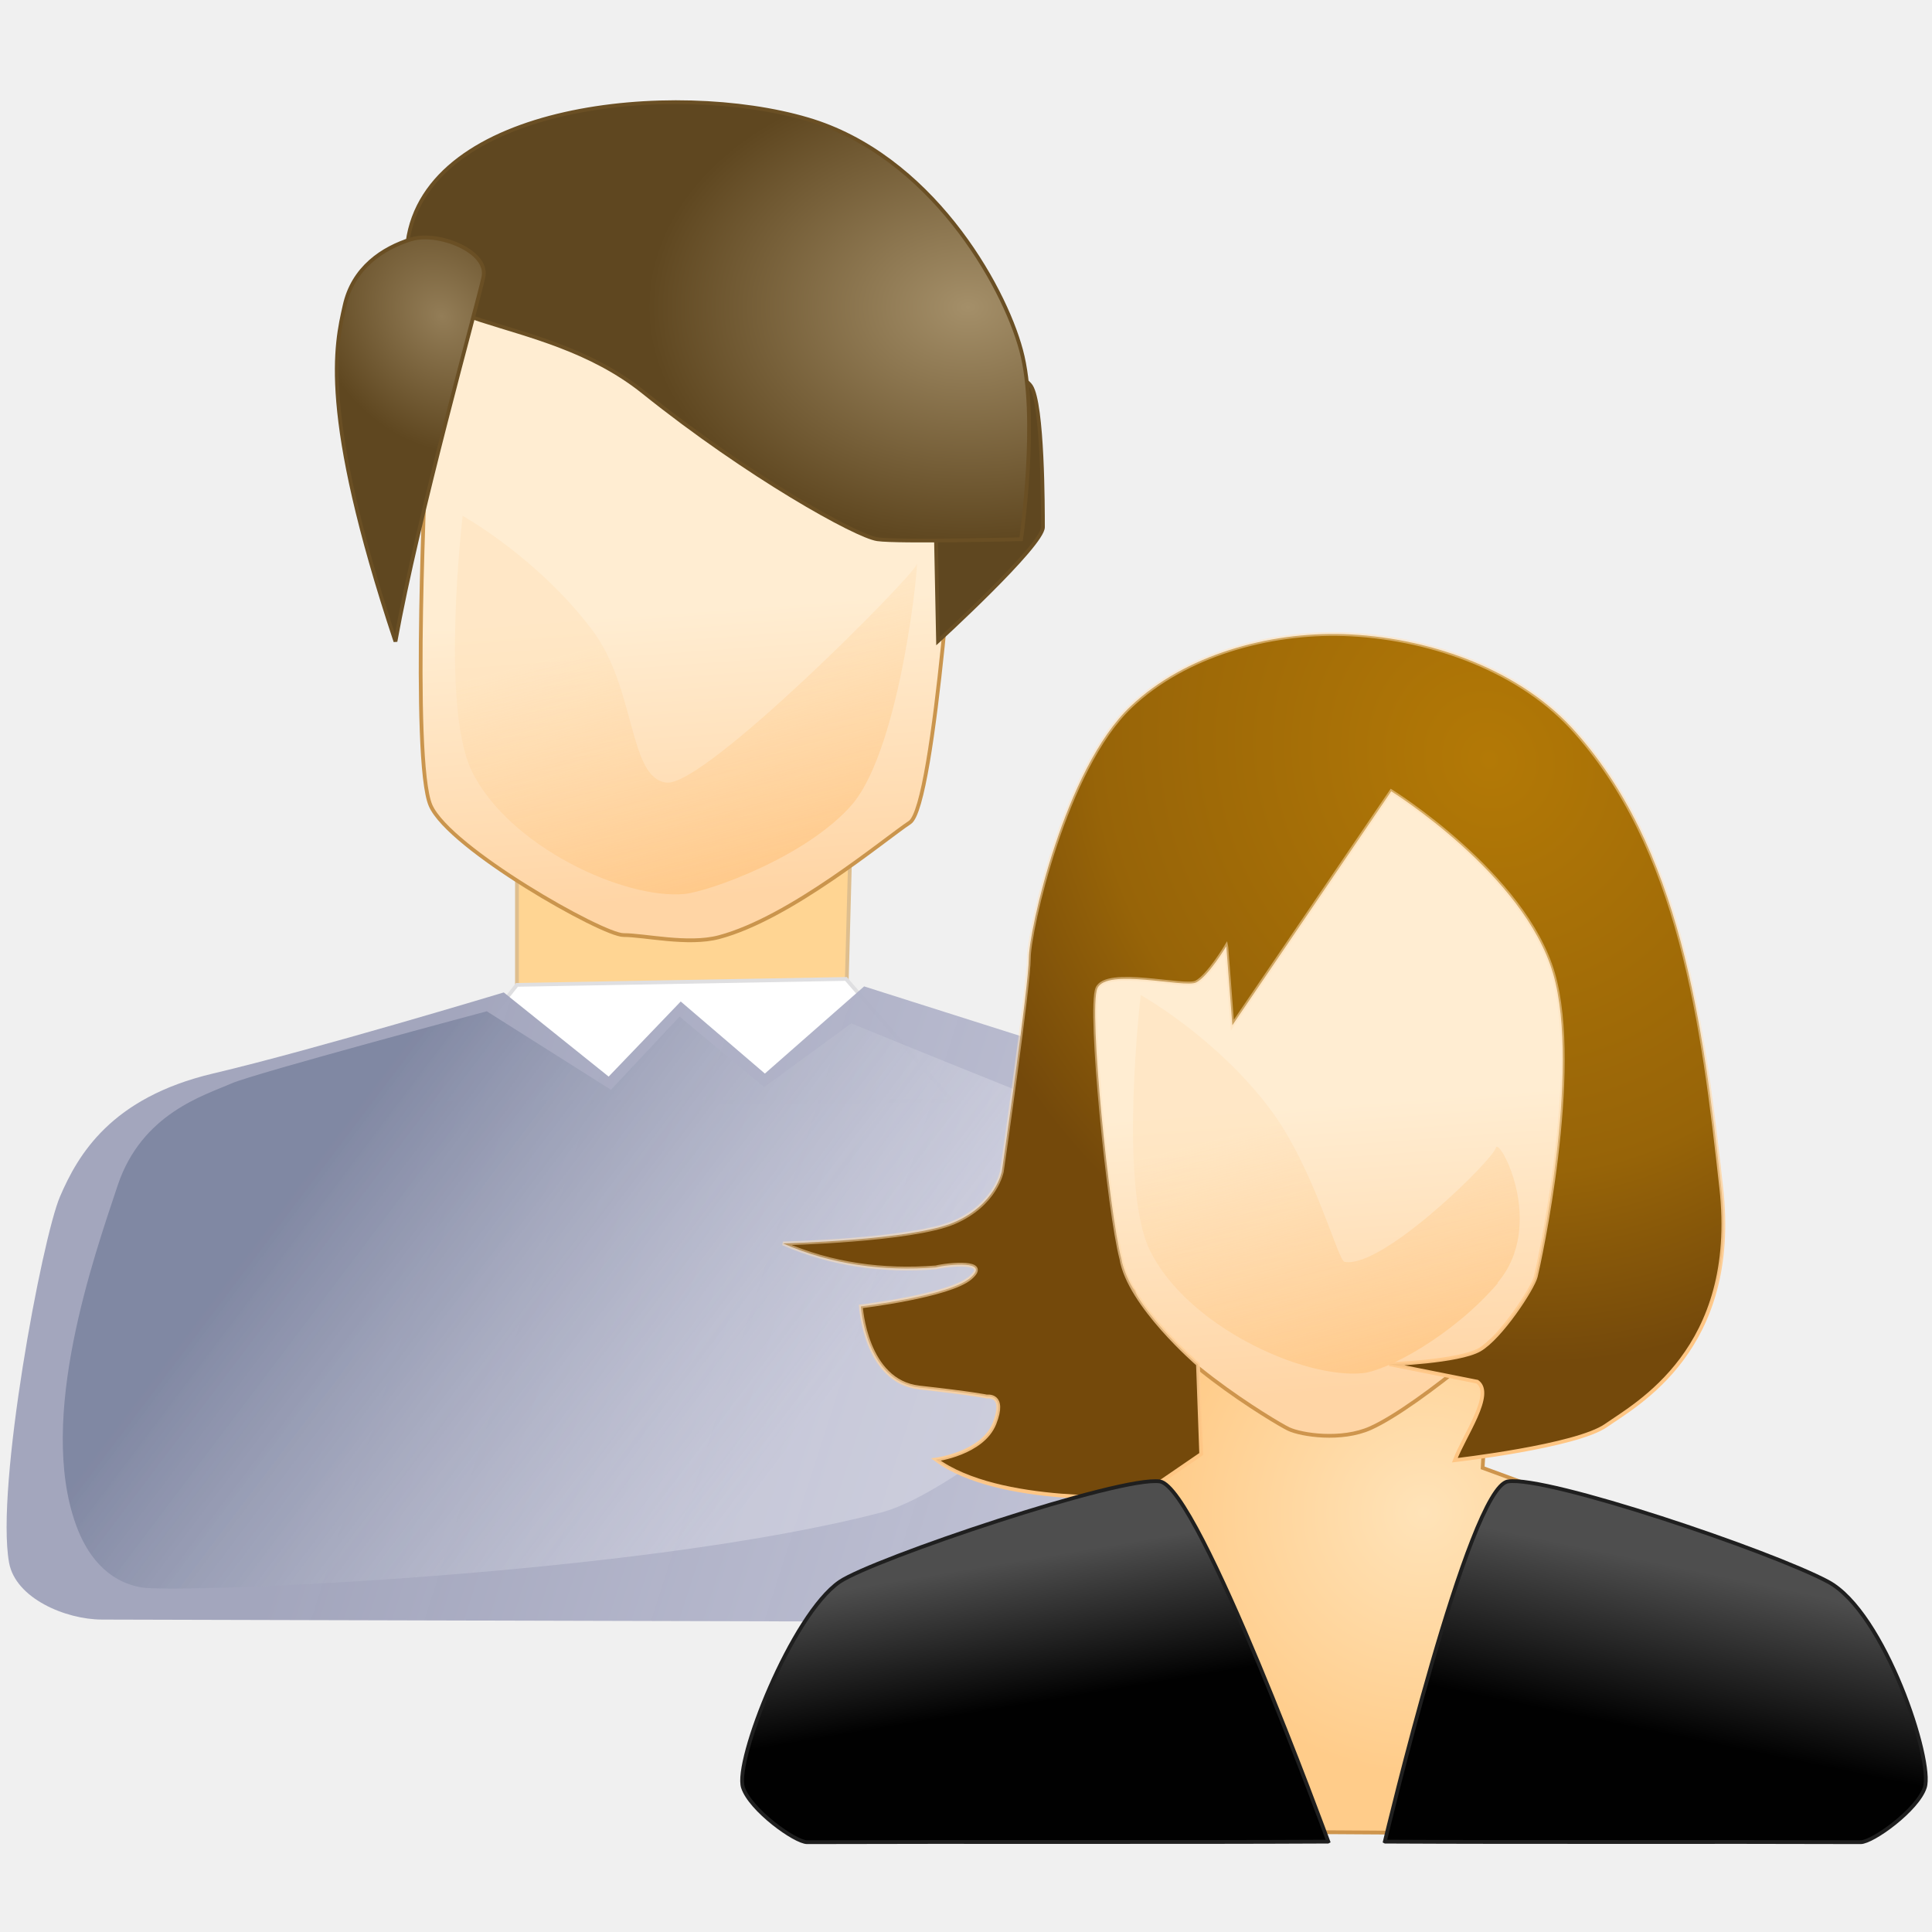
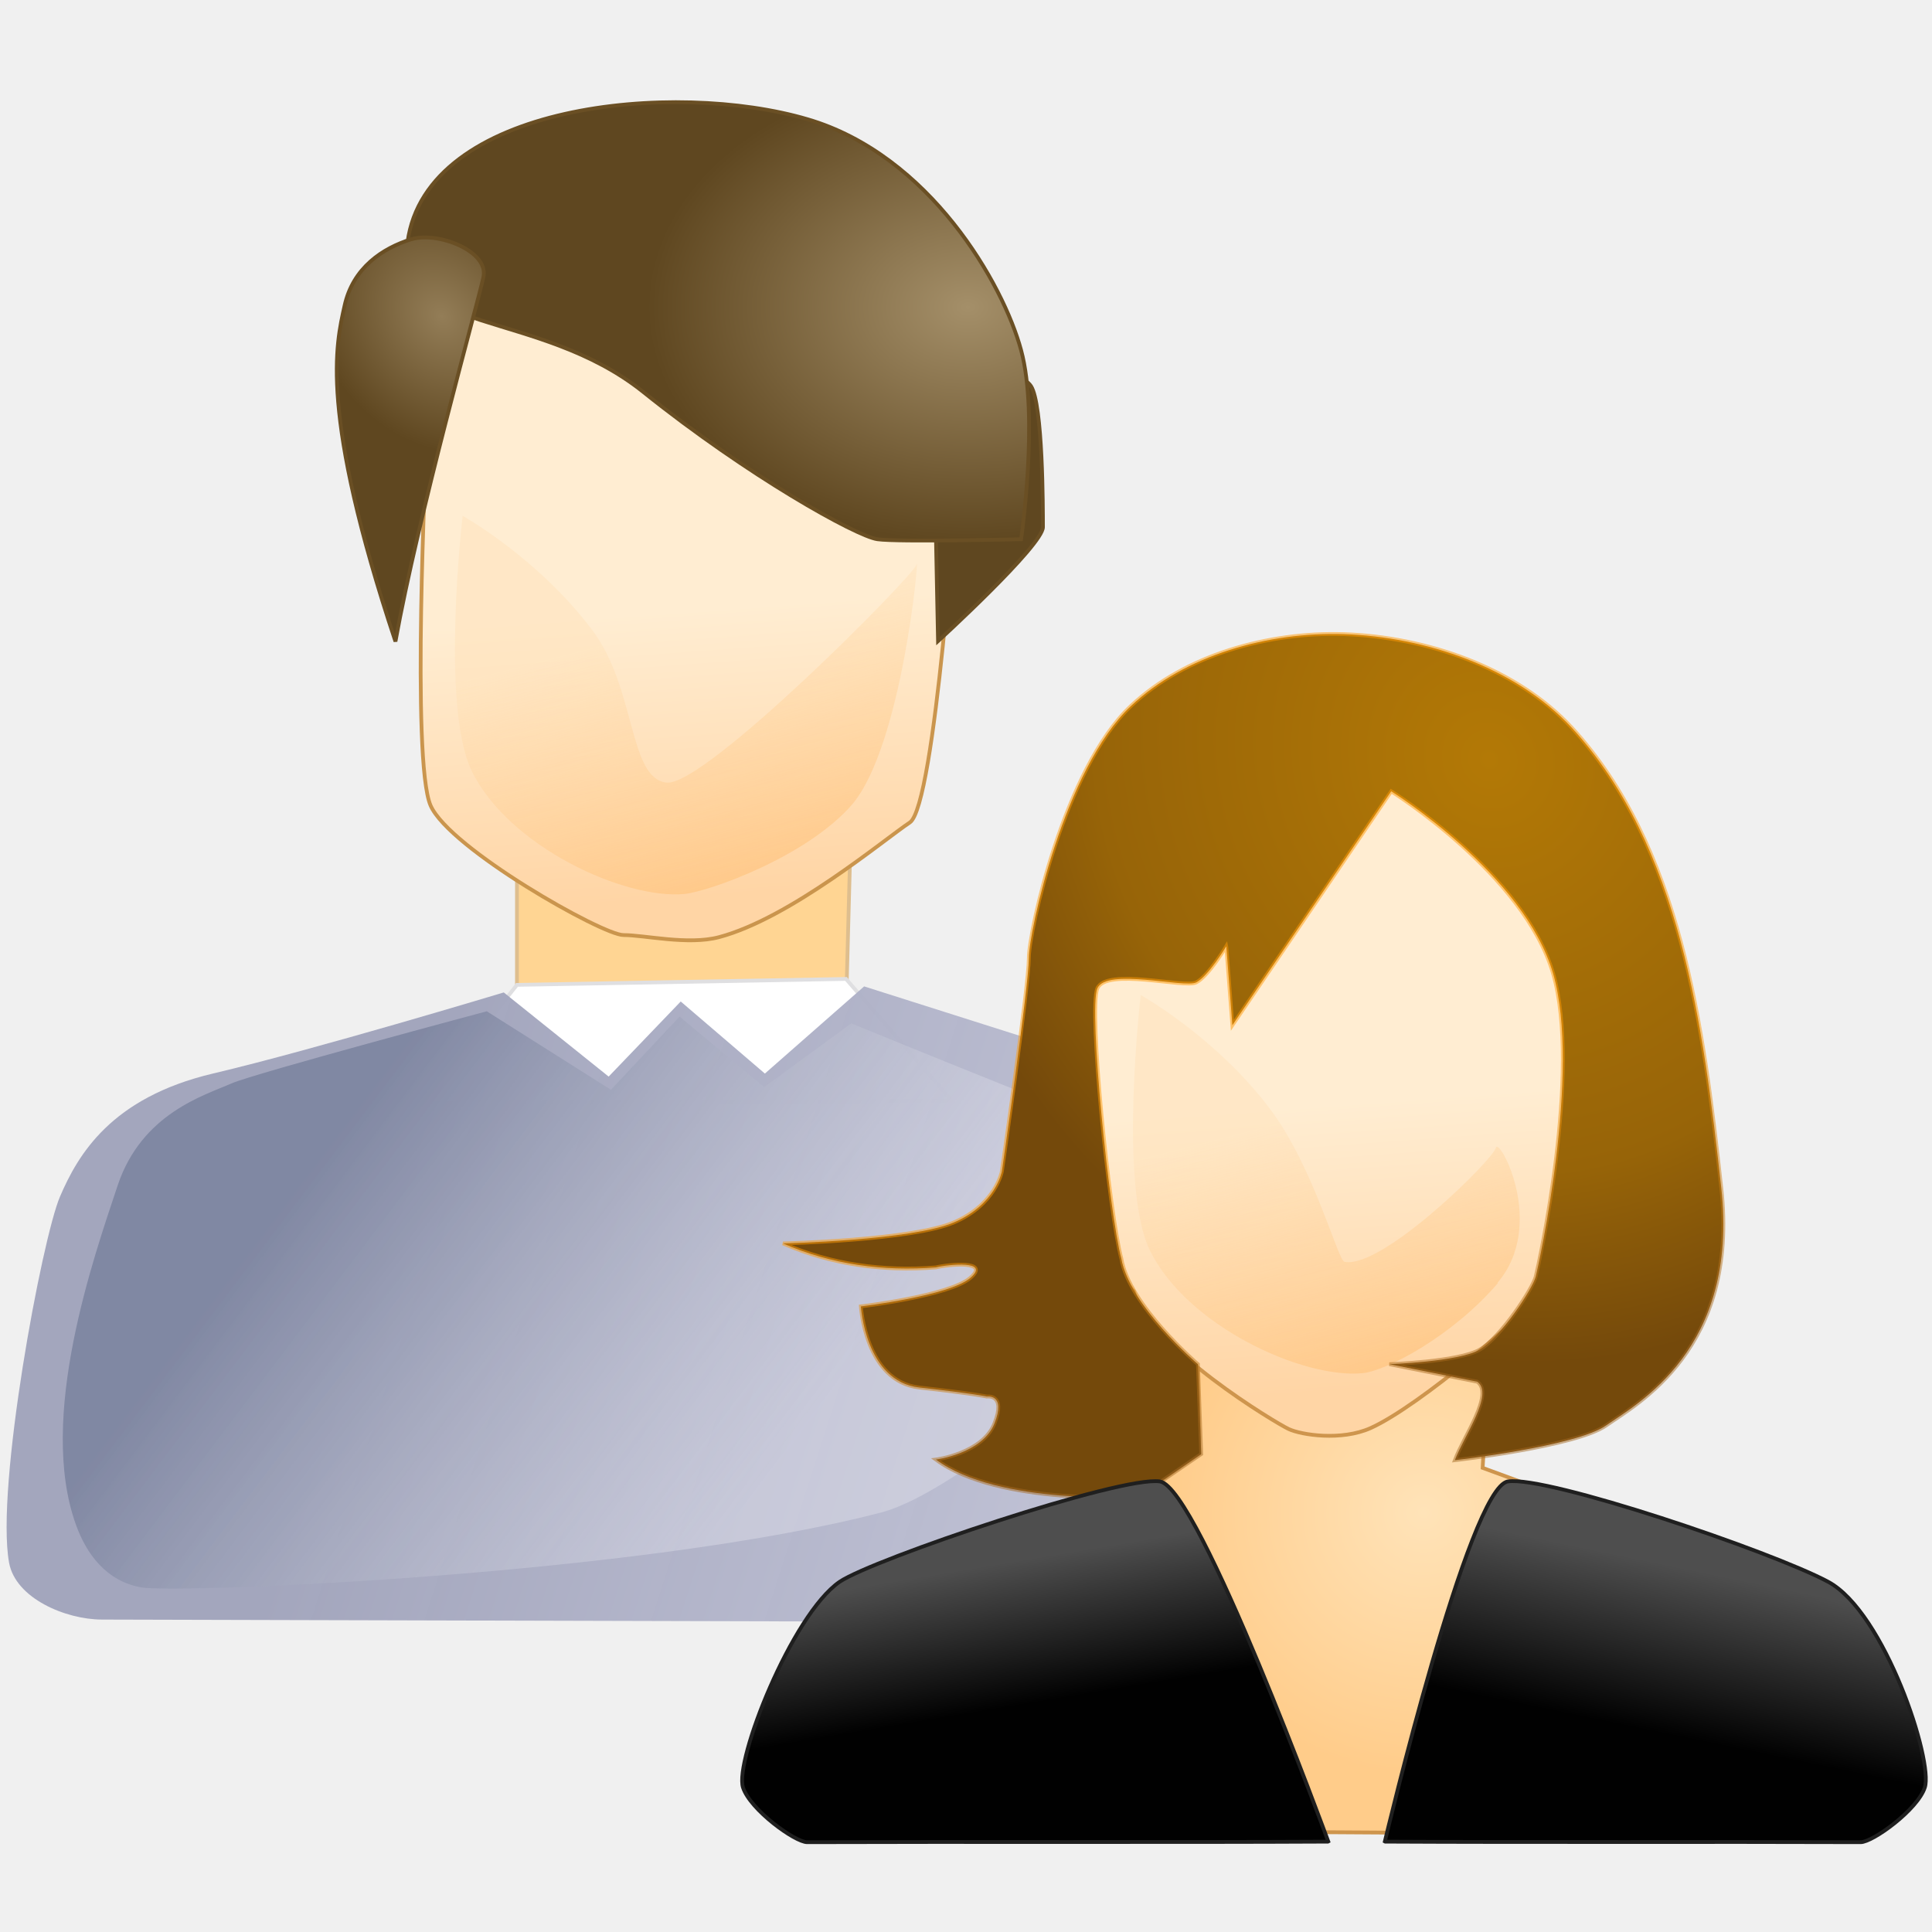
<svg xmlns="http://www.w3.org/2000/svg" xmlns:xlink="http://www.w3.org/1999/xlink" width="512" height="512" version="1.1" viewBox="0 0 512 512">
  <defs>
    <linearGradient id="d">
      <stop stop-color="#010101" offset="0" />
      <stop stop-color="#4e4e4e" offset="1" />
    </linearGradient>
    <linearGradient id="c">
      <stop stop-color="#ffe2ba" stop-opacity=".5" offset="0" />
      <stop stop-color="#ffc684" offset="1" />
    </linearGradient>
    <linearGradient id="a">
      <stop stop-color="#ffedd2" offset="0" />
      <stop stop-color="#ffd5a5" offset="1" />
    </linearGradient>
    <linearGradient id="e" x1="3.57" x2="4.82" y1="38.9" y2="56" gradientTransform="matrix(4.45 0 0 4.45 152 -10.4)" gradientUnits="userSpaceOnUse" xlink:href="#a" />
    <linearGradient id="f" x1="1.79" x2="6.16" y1="38.5" y2="55.4" gradientTransform="matrix(4.45 0 0 4.45 151 -.505)" gradientUnits="userSpaceOnUse" xlink:href="#c" />
    <linearGradient id="i" x1="-52.1" x2="15" y1="79.4" y2="101" gradientTransform="matrix(4.45 0 0 4.45 329 -13.2)" gradientUnits="userSpaceOnUse">
      <stop stop-color="#a0a3bb" stop-opacity=".957" offset="0" />
      <stop stop-color="#d0d1e2" offset="1" />
    </linearGradient>
    <linearGradient id="j" x1="-53.8" x2="-27.6" y1="70.3" y2="90.1" gradientTransform="matrix(4.45 0 0 4.45 329 -13.2)" gradientUnits="userSpaceOnUse">
      <stop stop-color="#79819d" stop-opacity=".829" offset="0" />
      <stop stop-color="#e2e2ed" stop-opacity=".424" offset="1" />
    </linearGradient>
    <linearGradient id="l" x1="3.57" x2="4.82" y1="38.9" y2="56" gradientTransform="matrix(4.45 0 0 4.45 329 120)" gradientUnits="userSpaceOnUse" xlink:href="#a" />
-     <linearGradient id="m" x1="1.79" x2="6.16" y1="38.5" y2="55.4" gradientTransform="matrix(4.45 0 0 4.45 331 128)" gradientUnits="userSpaceOnUse" xlink:href="#c" />
+     <linearGradient id="m" x1="1.79" x2="6.16" y1="38.5" y2="55.4" gradientTransform="matrix(4.45 0 0 4.45 331 128)" gradientUnits="userSpaceOnUse">
+       <stop stop-color="#ffe2ba" stop-opacity=".5" style="stop-color:#ff9a06;stop-opacity:.5" offset="0" />
+       <stop stop-color="#ffc684" style="stop-color:#a46923;stop-opacity:.5" offset="1" />
+     </linearGradient>
    <linearGradient id="n" x1="70" x2="68.6" y1="104" y2="95.6" gradientTransform="matrix(4.45 0 0 4.45 -27.3 -13.2)" gradientUnits="userSpaceOnUse" xlink:href="#d" />
    <linearGradient id="p" x1="66.9" x2="64.9" y1="106" y2="96.3" gradientTransform="matrix(-4.45 0 0 4.45 734 -13.2)" gradientUnits="userSpaceOnUse" xlink:href="#d" />
    <radialGradient id="g" cx="3.49" cy="20.5" r="19.1" gradientTransform="matrix(4.45 0 0 3.26 241 14.6)" gradientUnits="userSpaceOnUse">
      <stop stop-color="#be984f" style="stop-color:#a48f69" offset="0" />
      <stop stop-color="#754c0a" style="stop-color:#5f4720" offset="1" />
    </radialGradient>
    <radialGradient id="h" cx="12.3" cy="26.8" r="4.87" gradientTransform="matrix(-5.11 -6.14 5.1 -4.24 43.3 273)" gradientUnits="userSpaceOnUse">
      <stop stop-color="#b37a07" style="stop-color:#937d57" offset="0" />
      <stop stop-color="#7c4f0b" style="stop-color:#5f4720" offset="1" />
    </radialGradient>
    <radialGradient id="k" cx="151" cy="93.4" r="15" gradientTransform="matrix(-2.95 3.6 -3.6 -2.91 1159 129)" gradientUnits="userSpaceOnUse">
      <stop stop-color="#ffe3b8" offset="0" />
      <stop stop-color="#ffcc8a" offset="1" />
    </radialGradient>
    <radialGradient id="o" cx="141" cy="41.8" r="28.4" gradientTransform="matrix(-4.58 2.63 -2.86 -4.99 1160 39)" gradientUnits="userSpaceOnUse">
      <stop stop-color="#b37906" offset="0" />
      <stop stop-color="#976408" offset=".684" />
      <stop stop-color="#74490b" offset="1" />
    </radialGradient>
    <linearGradient id="b" x1="1.79" x2="6.16" y1="38.5" y2="55.4" gradientTransform="matrix(4.45,0,0,4.45,331,126)" gradientUnits="userSpaceOnUse" xlink:href="#c" />
  </defs>
  <path d="m137 214v47.7l87.4-1.58 1.59-59.6z" fill="#ffd593" stroke="#debe8e" />
  <path d="m137 261-24.8 31.3 140-.572-28-32.3z" fill="#fff" stroke="#dfdfe1" />
  <path d="M113 119s-4.09 82.7 1.12 94.5c5.06 11.4 45.5 34.3 51.1 34.3 5.62 0 17.1 2.72 25.3.563 19-5.04 43.8-25.9 50.6-30.4 6.74-4.5 12.4-90 12.4-90l-121-67.5z" fill="url(#e)" stroke="#ca954d" />
  <path d="M226 213c-12.1 14.1-38.1 23.2-44.5 23.9-15.9 1.59-46.7-12.5-56.5-32.6-8.32-17.2-2.39-67.6-2.39-67.6s20.1 11.2 34.5 30.5c11.5 15.5 9.43 39 19.5 40.2 10.1 1.18 65.4-54.7 66.3-57.8.797-3.18-3.88 48.1-17.1 63.6z" fill="url(#f)" />
  <path d="m247 91.2 1.59 78.7s27.8-25.4 27.8-30.2c0-4.77 0-32.6-3.18-37.4-3.18-4.77-26.2-11.1-26.2-11.1z" fill="#5f4720" stroke="#6a4f24" />
  <path d="M108 64.2c4.94-36.8 70.8-43 106-32.6 32.4 9.49 51.9 43.7 56.6 61.2 4.77 17.5 0 50.1 0 50.1s-32.6.795-38.1 0c-5.56-.795-34.2-16.7-62-39s-66.1-15.2-62.8-39.8z" fill="url(#g)" stroke="#6a4f24" />
  <path d="m109 63.4c-7.54 2.33-15.5 7.53-17.7 17.7-2.25 10.1-6.74 28.1 13.5 88.9 5.95-33.1 21.6-88.8 23.3-96.5 1.57-7.01-12.2-12.2-19-10.1z" fill="url(#h)" stroke="#6a4f24" />
  <path d="m329 430-302-.795c-9.63-.027-22.9-5.63-24.6-15.1-3.6-20 8.74-85.9 13.5-97 4.77-11.1 13.5-26.2 40.5-32.6 27-6.36 77.1-21.5 77.1-21.5l27.8 22.3 19.1-19.9 22.3 19.1 26.3-23.1s77 24.5 80.2 25.3c3.18.795 31.8 13.2 37 31.7 3.93 13.8 11.8 91.1 8.64 95.1-3.17 3.98-15.5 16.5-25.7 16.5z" fill="url(#i)" stroke="url(#s)" />
  <path d="m129 268s-61.7 16.5-67.6 19.1c-7.28 3.2-23.8 7.95-30.2 27-6.36 19.1-21.3 61.5-11.1 89.9 2.71 7.59 7.95 15.1 17.5 16.7 9.54 1.59 132-3.18 196-19.9 29.9-7.89 106-83.5 106-83.5-42.2-17.3-75-30.1-114-46.1l-23.1 16.9-22.4-18.7-18.2 19.4z" fill="url(#j)" />
  <path d="m317 341 .795 44.2-26.2 18.1 2.38 81.9 126 .789-5.56-89.1-21.5-7.89 3.2-56z" fill="url(#k)" stroke="#ce954d" />
  <path d="m287 287s7.09 48.8 13.4 55.2c4.72 15.2 37.7 34.9 41.1 36.5s14 3.21 21.7-0.233c13-5.83 42-30.6 46.3-37.4 9.53-15.2 7.51-82.9 7.51-82.9l-48.3-63.6-79.5 46.4z" fill="url(#l)" stroke="#ce954d" />
  <path d="m397 340c-12.1 14.1-29.4 23.2-35.8 23.9-15.9 1.59-46.7-12.5-56.5-32.6-8.32-17.2-2.39-67.6-2.39-67.6s20.1 11.2 34.5 30.5c11.5 15.5 17.7 39.8 19.5 40.2 9.92 1.98 39.3-27 40.1-30.2 0.797-3.18 13.6 20.4 0.4 35.8z" fill="url(#b)" />
  <path d="m325 251 1.59 20.7 42.1-62s35.2 21.9 42.9 48.3c7.52 25.9-3.8 77.1-4.6 80.3-0.795 3.18-9.32 16.2-14.9 19.4-5.56 3.18-23.9 3.82-23.9 3.82l23.3 4.65c4.54 3.2-3.56 14.4-5.94 20.8 0 0 32.2-3.66 40.1-9.22s35.3-20.1 30.5-63c-4.77-42.9-10.7-90.5-39.7-122-14.8-15.9-38.7-24-60.4-24.7-19.8-0.609-42 5.46-56.4 19.1-17.5 16.5-27 59.6-27 66.8 0 7.16-7.15 56.5-7.15 56.5s-1.59 8.75-12.7 13.5c-11.1 4.77-45.3 5.57-45.3 5.57 12.9 5.63 26.6 7.44 40.5 6.36 3.18-0.795 14.7-1.99 9.14 2.78s-29 7.55-29 7.55 1.19 19.9 15.5 21.5c14.3 1.59 17.9 2.39 17.9 2.39s5.17-0.795 1.99 7.16c-3.18 7.95-15.5 9.54-15.5 9.54 16.6 12.3 53.8 9.84 53.8 9.84l16.5-11.3-0.861-23.8s-18.3-15.7-20.3-28c-3.18-11.9-8.74-66-6.36-71.6 2.38-5.57 23.1 0 26.2-1.59 3.18-1.59 7.95-9.55 7.95-9.55z" fill="url(#o)" stroke="url(#m)" />
  <path d="M352 488s-34.3-93.8-44.6-95.4c-10.3-1.59-76.1 20.6-84.9 26.6-12.7 8.78-27.9 47.5-25.6 54.5 1.92 5.91 13.8 14.5 17 14.5 39.4-.143 98.8.06 138-.147z" fill="url(#n)" stroke="#1f1f1f" />
  <path d="M367 488s22.3-93.8 32.6-95.4c10.3-1.59 69.8 18.5 84.9 26.6 15 8.1 27.9 47.5 25.6 54.5-1.92 5.91-13.8 14.5-17 14.5-39.4-.143-86.8.06-126-.147z" fill="url(#p)" stroke="#1f1f1f" />
</svg>
